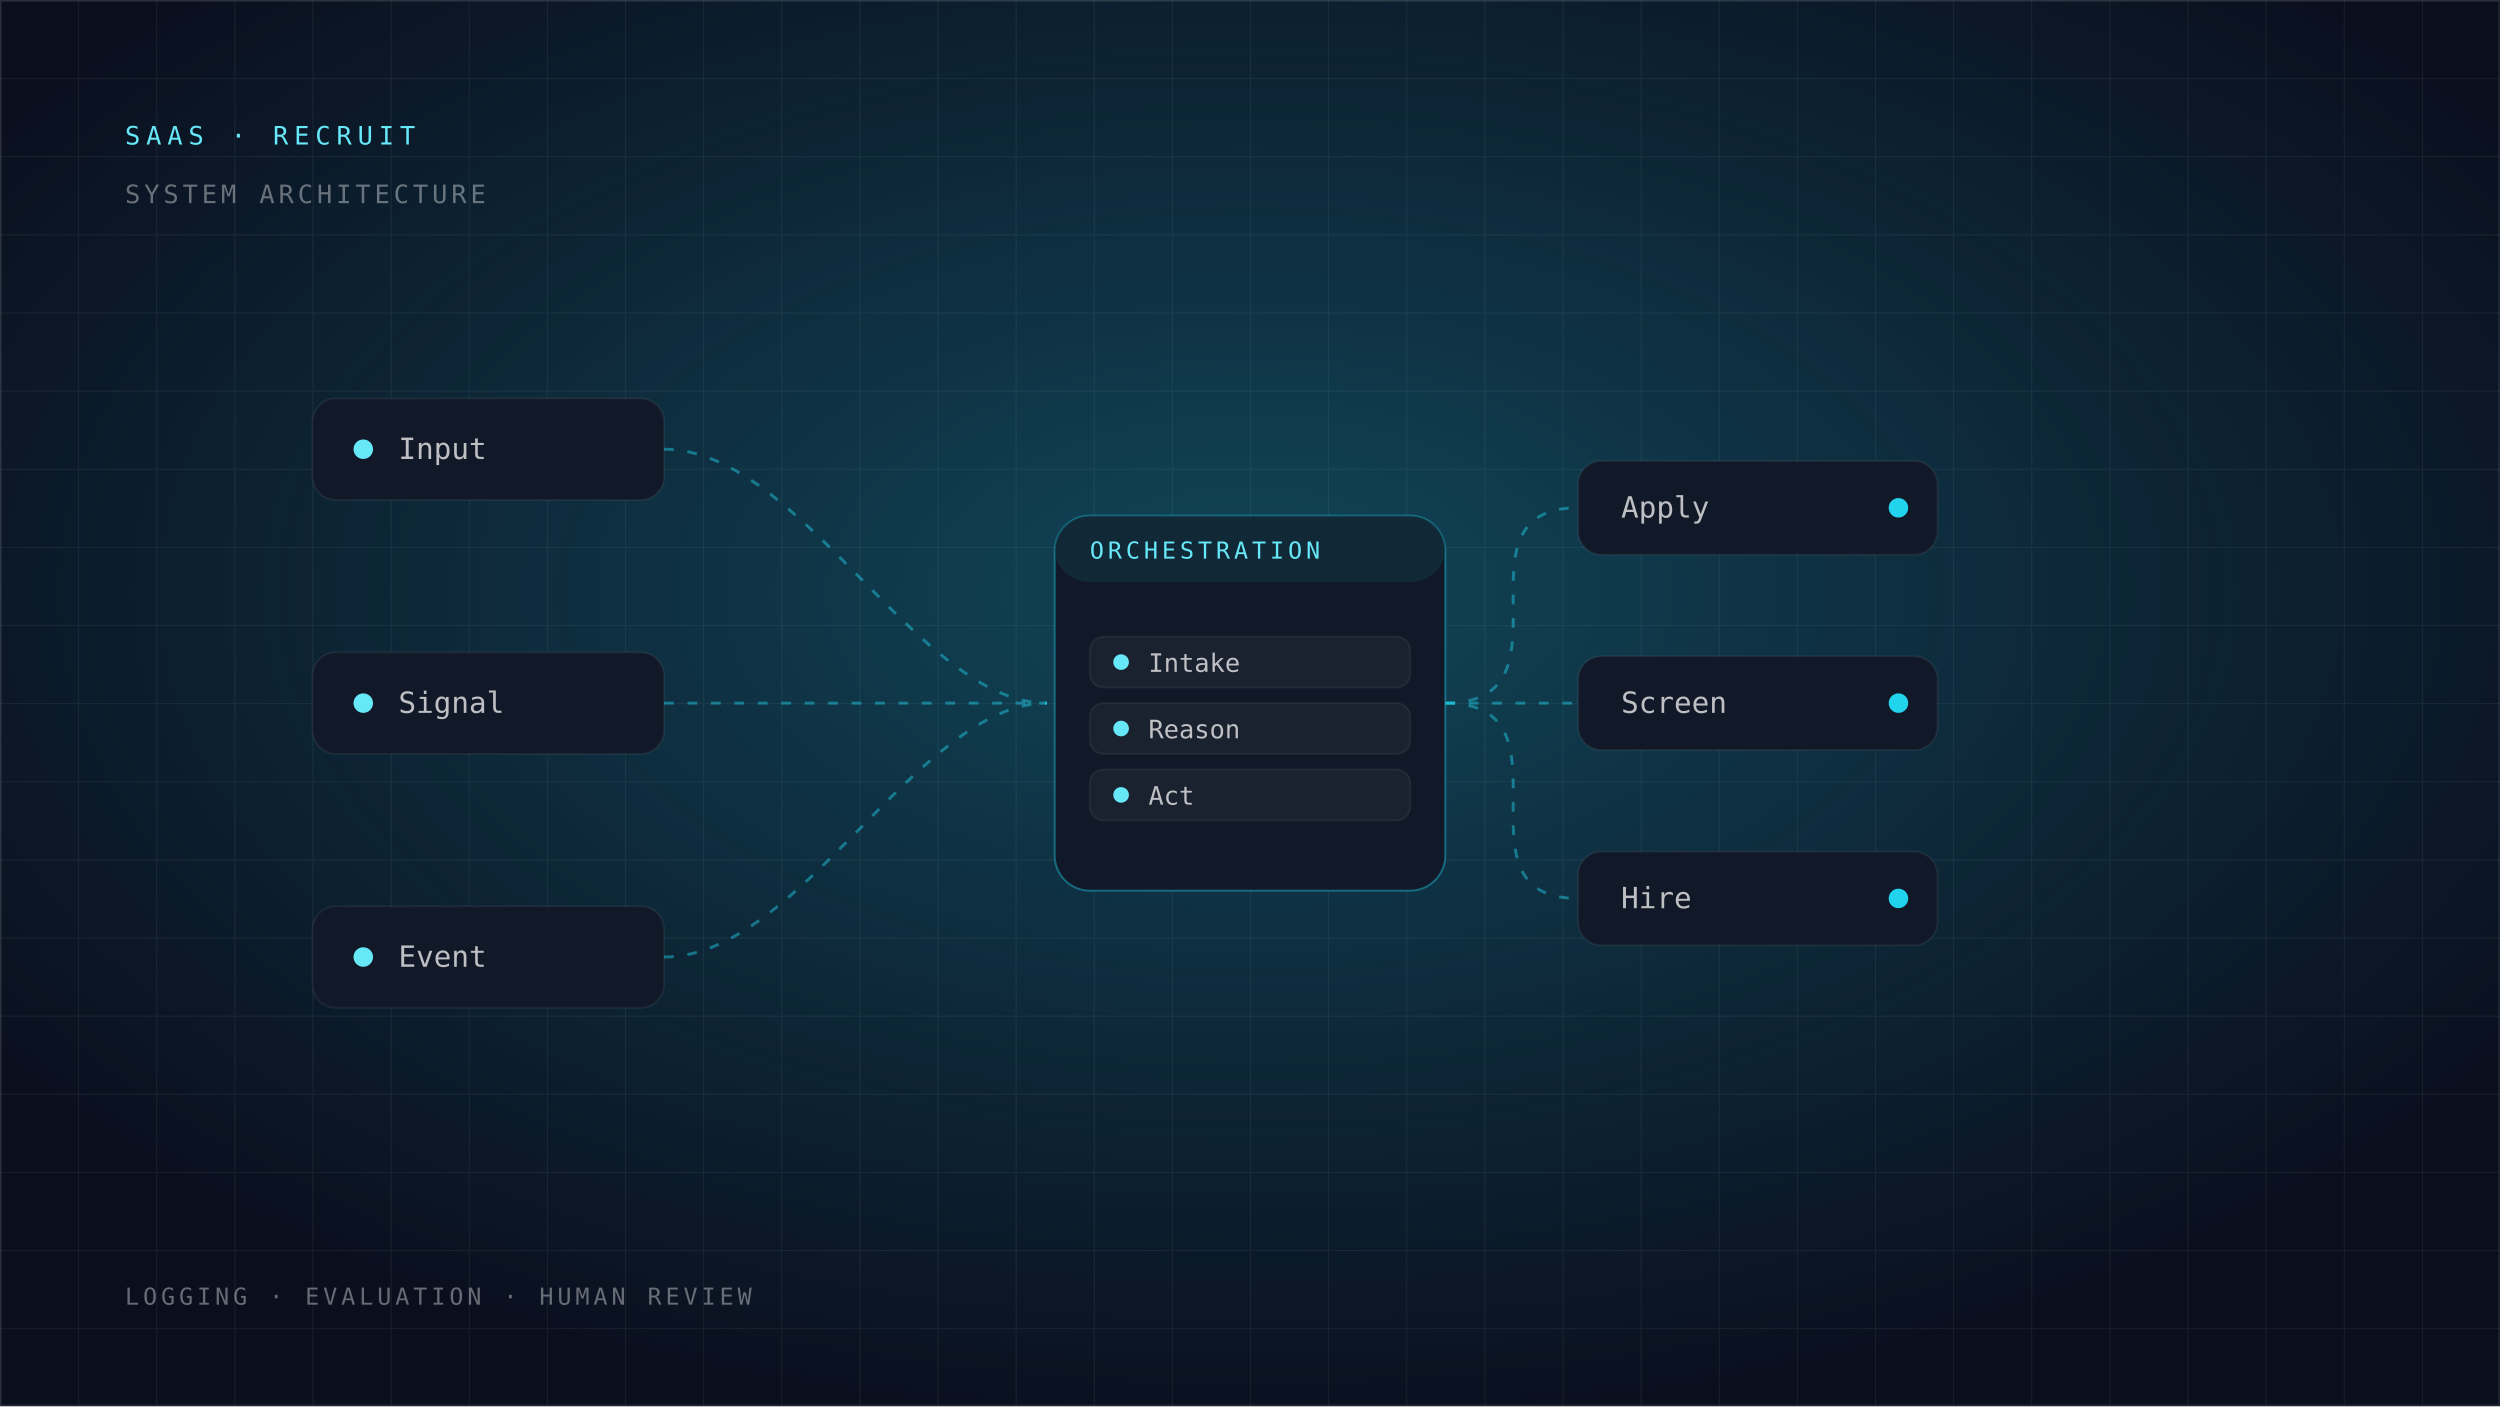
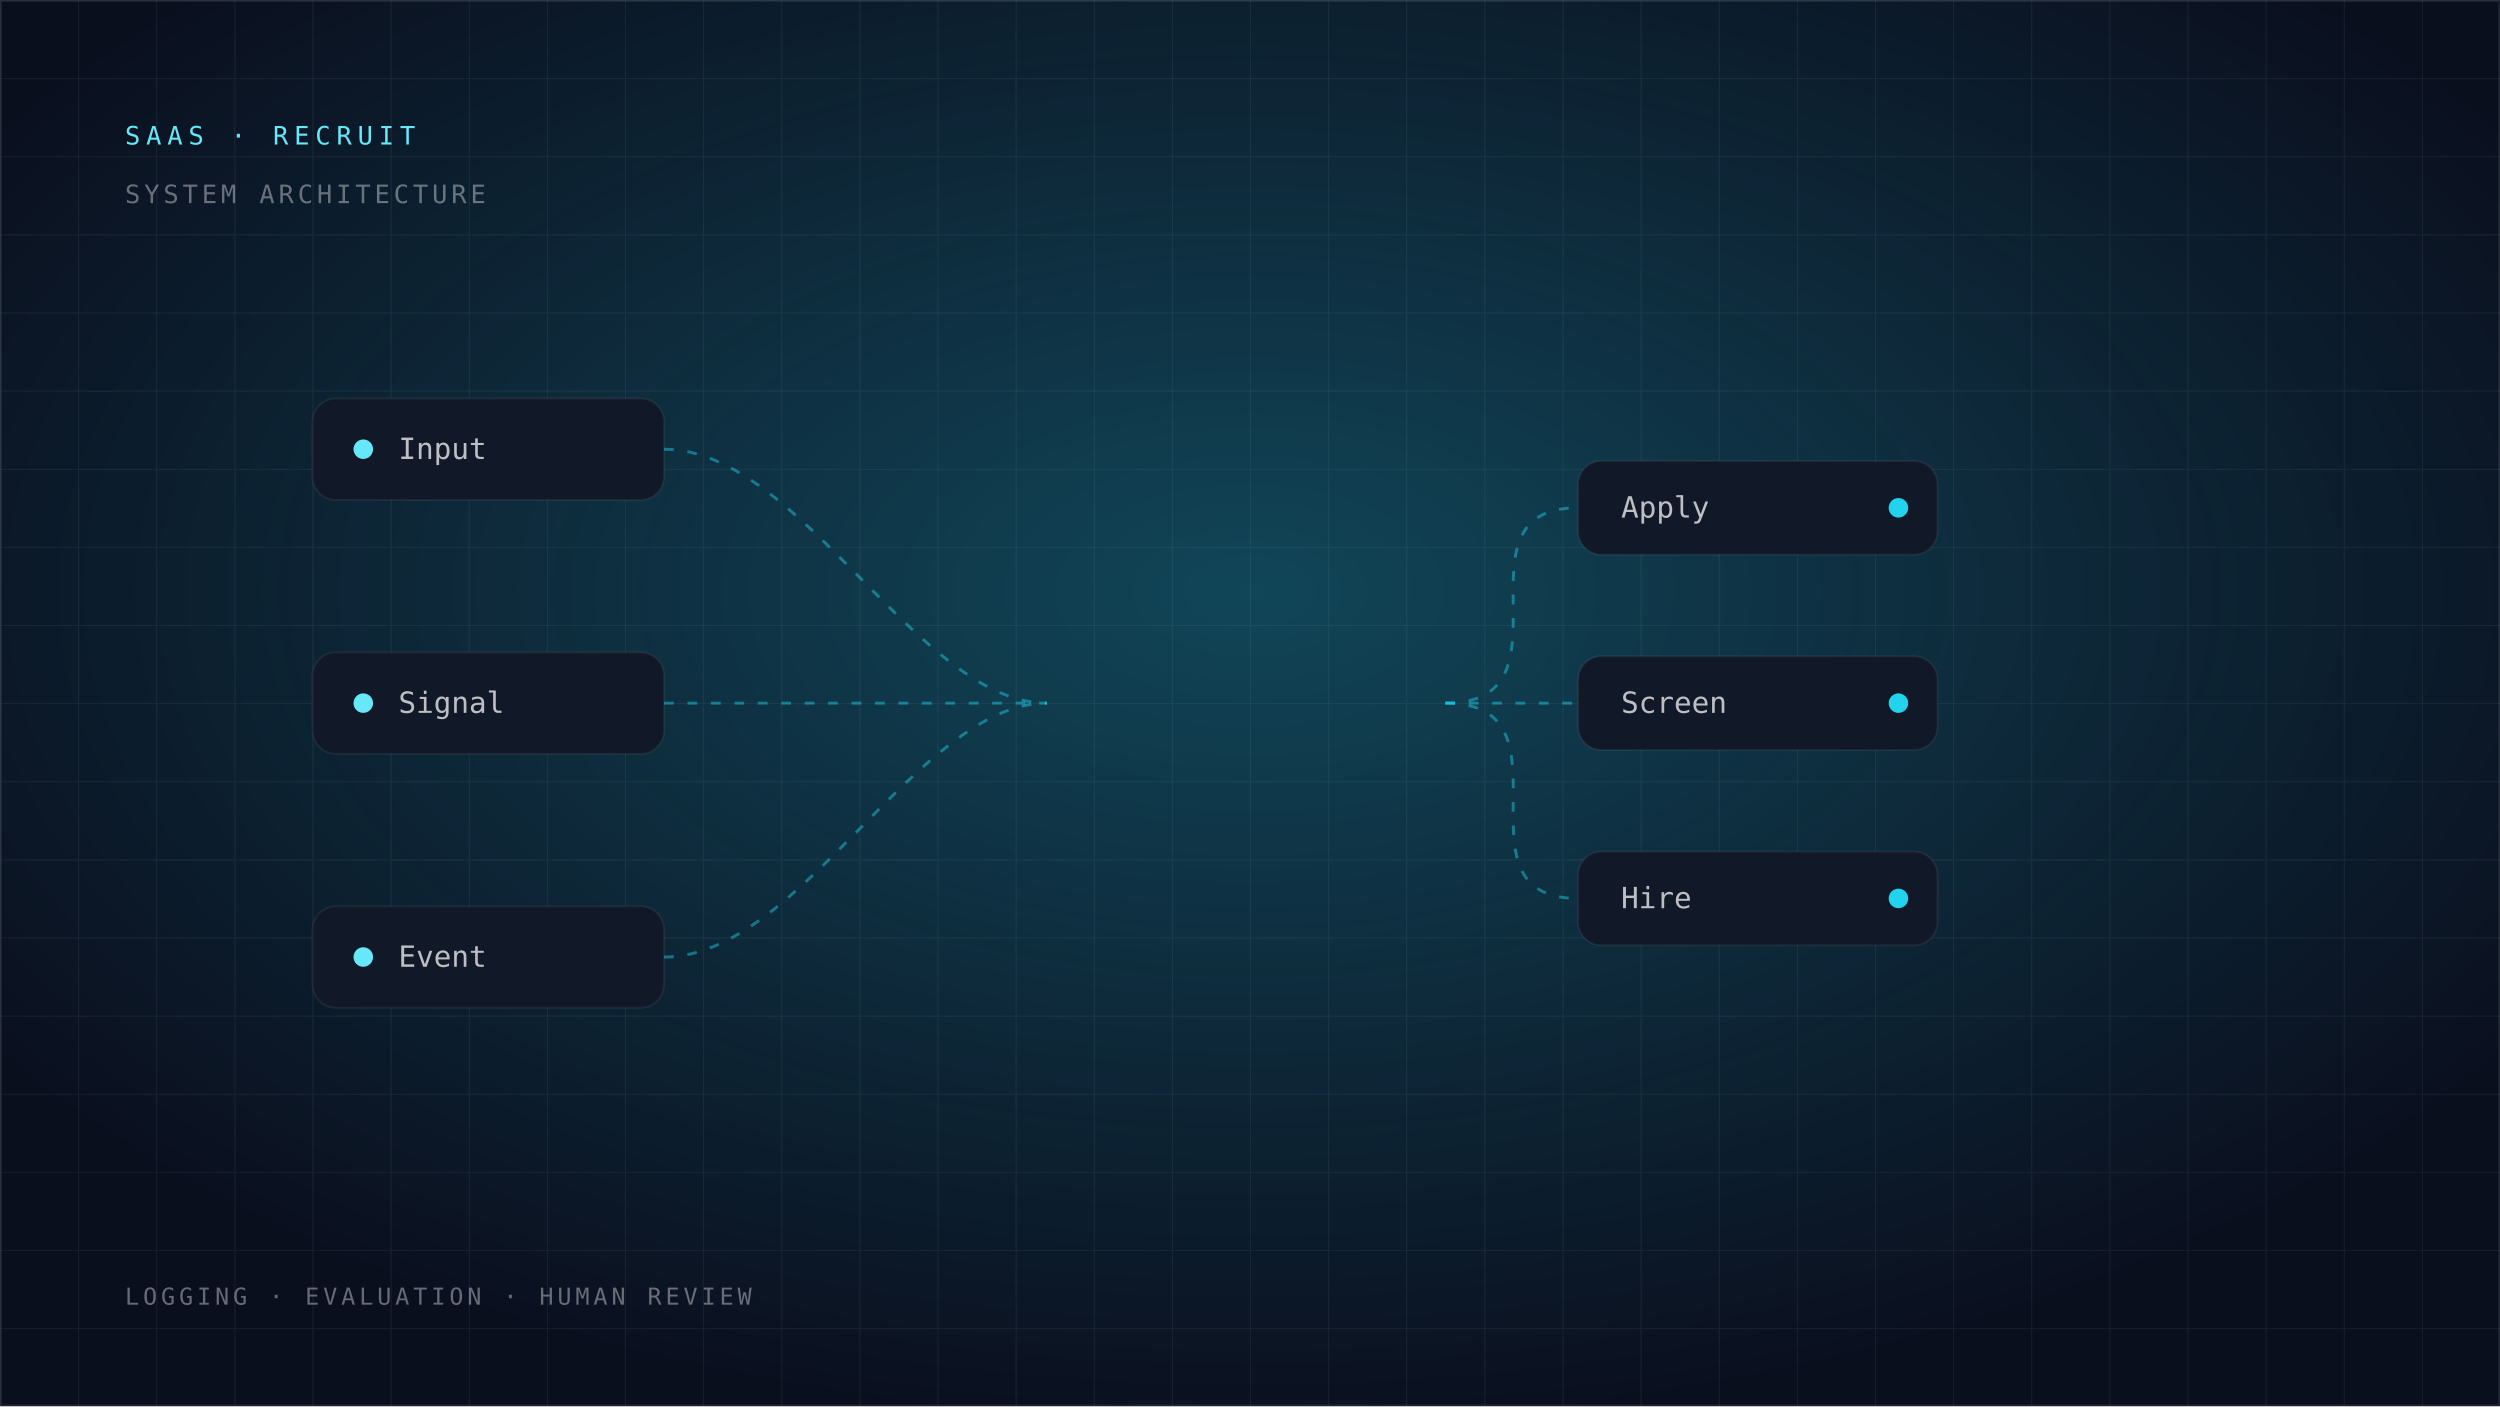
<svg xmlns="http://www.w3.org/2000/svg" viewBox="0 0 1280 720" width="1280" height="720" role="img">
  <defs>
    <pattern id="grid-recruitflow" width="40" height="40" patternUnits="userSpaceOnUse">
      <path d="M40 0H0V40" fill="none" stroke="rgba(255,255,255,0.06)" stroke-width="1" />
    </pattern>
    <radialGradient id="glow-recruitflow" cx="50%" cy="42%" r="60%">
      <stop offset="0%" stop-color="#22d3ee" stop-opacity="0.28" />
      <stop offset="100%" stop-color="#22d3ee" stop-opacity="0" />
    </radialGradient>
    <linearGradient id="edge-recruitflow" x1="0" y1="0" x2="1" y2="0">
      <stop offset="0%" stop-color="#67e8f9" />
      <stop offset="100%" stop-color="#22d3ee" />
    </linearGradient>
  </defs>
  <rect width="1280" height="720" fill="#0a0f1e" />
  <rect width="1280" height="720" fill="url(#grid-recruitflow)" />
  <rect width="1280" height="720" fill="url(#glow-recruitflow)" />
  <g font-family="ui-monospace,monospace">
    <text x="64" y="74" font-size="13" letter-spacing="3" fill="#67e8f9">SAAS · RECRUIT</text>
    <text x="64" y="104" font-size="13" letter-spacing="2" fill="rgba(255,255,255,0.38)">SYSTEM ARCHITECTURE</text>
  </g>
  <path d="M340 230 C 410 230, 470 360, 536 360" fill="none" stroke="#22d3ee" stroke-opacity="0.45" stroke-width="1.5" stroke-dasharray="5 7">
    <animate attributeName="stroke-dashoffset" from="24" to="0" dur="1.6s" repeatCount="indefinite" />
  </path>
  <path d="M340 360 C 410 360, 470 360, 536 360" fill="none" stroke="#22d3ee" stroke-opacity="0.45" stroke-width="1.5" stroke-dasharray="5 7">
    <animate attributeName="stroke-dashoffset" from="24" to="0" dur="1.8s" repeatCount="indefinite" />
  </path>
  <path d="M340 490 C 410 490, 470 360, 536 360" fill="none" stroke="#22d3ee" stroke-opacity="0.45" stroke-width="1.5" stroke-dasharray="5 7">
    <animate attributeName="stroke-dashoffset" from="24" to="0" dur="2s" repeatCount="indefinite" />
  </path>
  <path d="M740 360 C 810 360, 740 260, 808 260" fill="none" stroke="#22d3ee" stroke-opacity="0.45" stroke-width="1.5" stroke-dasharray="5 7">
    <animate attributeName="stroke-dashoffset" from="0" to="24" dur="1.7s" repeatCount="indefinite" />
  </path>
  <path d="M740 360 C 810 360, 740 360, 808 360" fill="none" stroke="#22d3ee" stroke-opacity="0.45" stroke-width="1.5" stroke-dasharray="5 7">
    <animate attributeName="stroke-dashoffset" from="0" to="24" dur="1.9s" repeatCount="indefinite" />
  </path>
  <path d="M740 360 C 810 360, 740 460, 808 460" fill="none" stroke="#22d3ee" stroke-opacity="0.45" stroke-width="1.5" stroke-dasharray="5 7">
    <animate attributeName="stroke-dashoffset" from="0" to="24" dur="2.1s" repeatCount="indefinite" />
  </path>
  <g transform="translate(250 230)">
    <rect x="-90" y="-26" width="180" height="52" rx="12" fill="#111827" stroke="rgba(255,255,255,0.06)" />
    <circle cx="-64" cy="0" r="5" fill="#67e8f9" />
    <text x="-46" y="5" font-family="ui-monospace,monospace" font-size="15" fill="rgba(255,255,255,0.72)">Input</text>
  </g>
  <g transform="translate(250 360)">
    <rect x="-90" y="-26" width="180" height="52" rx="12" fill="#111827" stroke="rgba(255,255,255,0.06)" />
    <circle cx="-64" cy="0" r="5" fill="#67e8f9" />
    <text x="-46" y="5" font-family="ui-monospace,monospace" font-size="15" fill="rgba(255,255,255,0.72)">Signal</text>
  </g>
  <g transform="translate(250 490)">
    <rect x="-90" y="-26" width="180" height="52" rx="12" fill="#111827" stroke="rgba(255,255,255,0.06)" />
    <circle cx="-64" cy="0" r="5" fill="#67e8f9" />
    <text x="-46" y="5" font-family="ui-monospace,monospace" font-size="15" fill="rgba(255,255,255,0.72)">Event</text>
  </g>
-   <g transform="translate(540 360)">
-     <rect x="0" y="-96" width="200" height="192" rx="18" fill="#111827" stroke="#22d3ee" stroke-opacity="0.4" />
-     <rect x="0" y="-96" width="200" height="34" rx="18" fill="#123b47" fill-opacity="0.5" />
-     <text x="18" y="-74" font-family="ui-monospace,monospace" font-size="12" letter-spacing="2" fill="#67e8f9">ORCHESTRATION</text>
-     <g transform="translate(0 -34)">
-       <rect x="18" y="0" width="164" height="26" rx="7" fill="rgba(255,255,255,0.04)" stroke="rgba(255,255,255,0.06)" />
-       <circle cx="34" cy="13" r="4" fill="#67e8f9" />
-       <text x="48" y="18" font-family="ui-monospace,monospace" font-size="13" fill="rgba(255,255,255,0.72)">Intake</text>
-     </g>
-     <g transform="translate(0 0)">
-       <rect x="18" y="0" width="164" height="26" rx="7" fill="rgba(255,255,255,0.04)" stroke="rgba(255,255,255,0.06)" />
-       <circle cx="34" cy="13" r="4" fill="#67e8f9" />
-       <text x="48" y="18" font-family="ui-monospace,monospace" font-size="13" fill="rgba(255,255,255,0.72)">Reason</text>
-     </g>
-     <g transform="translate(0 34)">
-       <rect x="18" y="0" width="164" height="26" rx="7" fill="rgba(255,255,255,0.04)" stroke="rgba(255,255,255,0.06)" />
-       <circle cx="34" cy="13" r="4" fill="#67e8f9" />
-       <text x="48" y="18" font-family="ui-monospace,monospace" font-size="13" fill="rgba(255,255,255,0.72)">Act</text>
-     </g>
-   </g>
  <g transform="translate(900 260)">
    <rect x="-92" y="-24" width="184" height="48" rx="12" fill="#111827" stroke="rgba(255,255,255,0.06)" />
    <text x="-70" y="5" font-family="ui-monospace,monospace" font-size="15" fill="rgba(255,255,255,0.72)">Apply</text>
    <circle cx="72" cy="0" r="5" fill="#22d3ee" />
  </g>
  <g transform="translate(900 360)">
    <rect x="-92" y="-24" width="184" height="48" rx="12" fill="#111827" stroke="rgba(255,255,255,0.06)" />
    <text x="-70" y="5" font-family="ui-monospace,monospace" font-size="15" fill="rgba(255,255,255,0.72)">Screen</text>
    <circle cx="72" cy="0" r="5" fill="#22d3ee" />
  </g>
  <g transform="translate(900 460)">
    <rect x="-92" y="-24" width="184" height="48" rx="12" fill="#111827" stroke="rgba(255,255,255,0.06)" />
    <text x="-70" y="5" font-family="ui-monospace,monospace" font-size="15" fill="rgba(255,255,255,0.72)">Hire</text>
    <circle cx="72" cy="0" r="5" fill="#22d3ee" />
  </g>
  <g font-family="ui-monospace,monospace">
    <text x="64" y="668" font-size="12" letter-spacing="2" fill="rgba(255,255,255,0.38)">LOGGING · EVALUATION · HUMAN REVIEW</text>
  </g>
  <rect x="0.5" y="0.5" width="1279" height="719" fill="none" stroke="rgba(255,255,255,0.08)" />
</svg>
